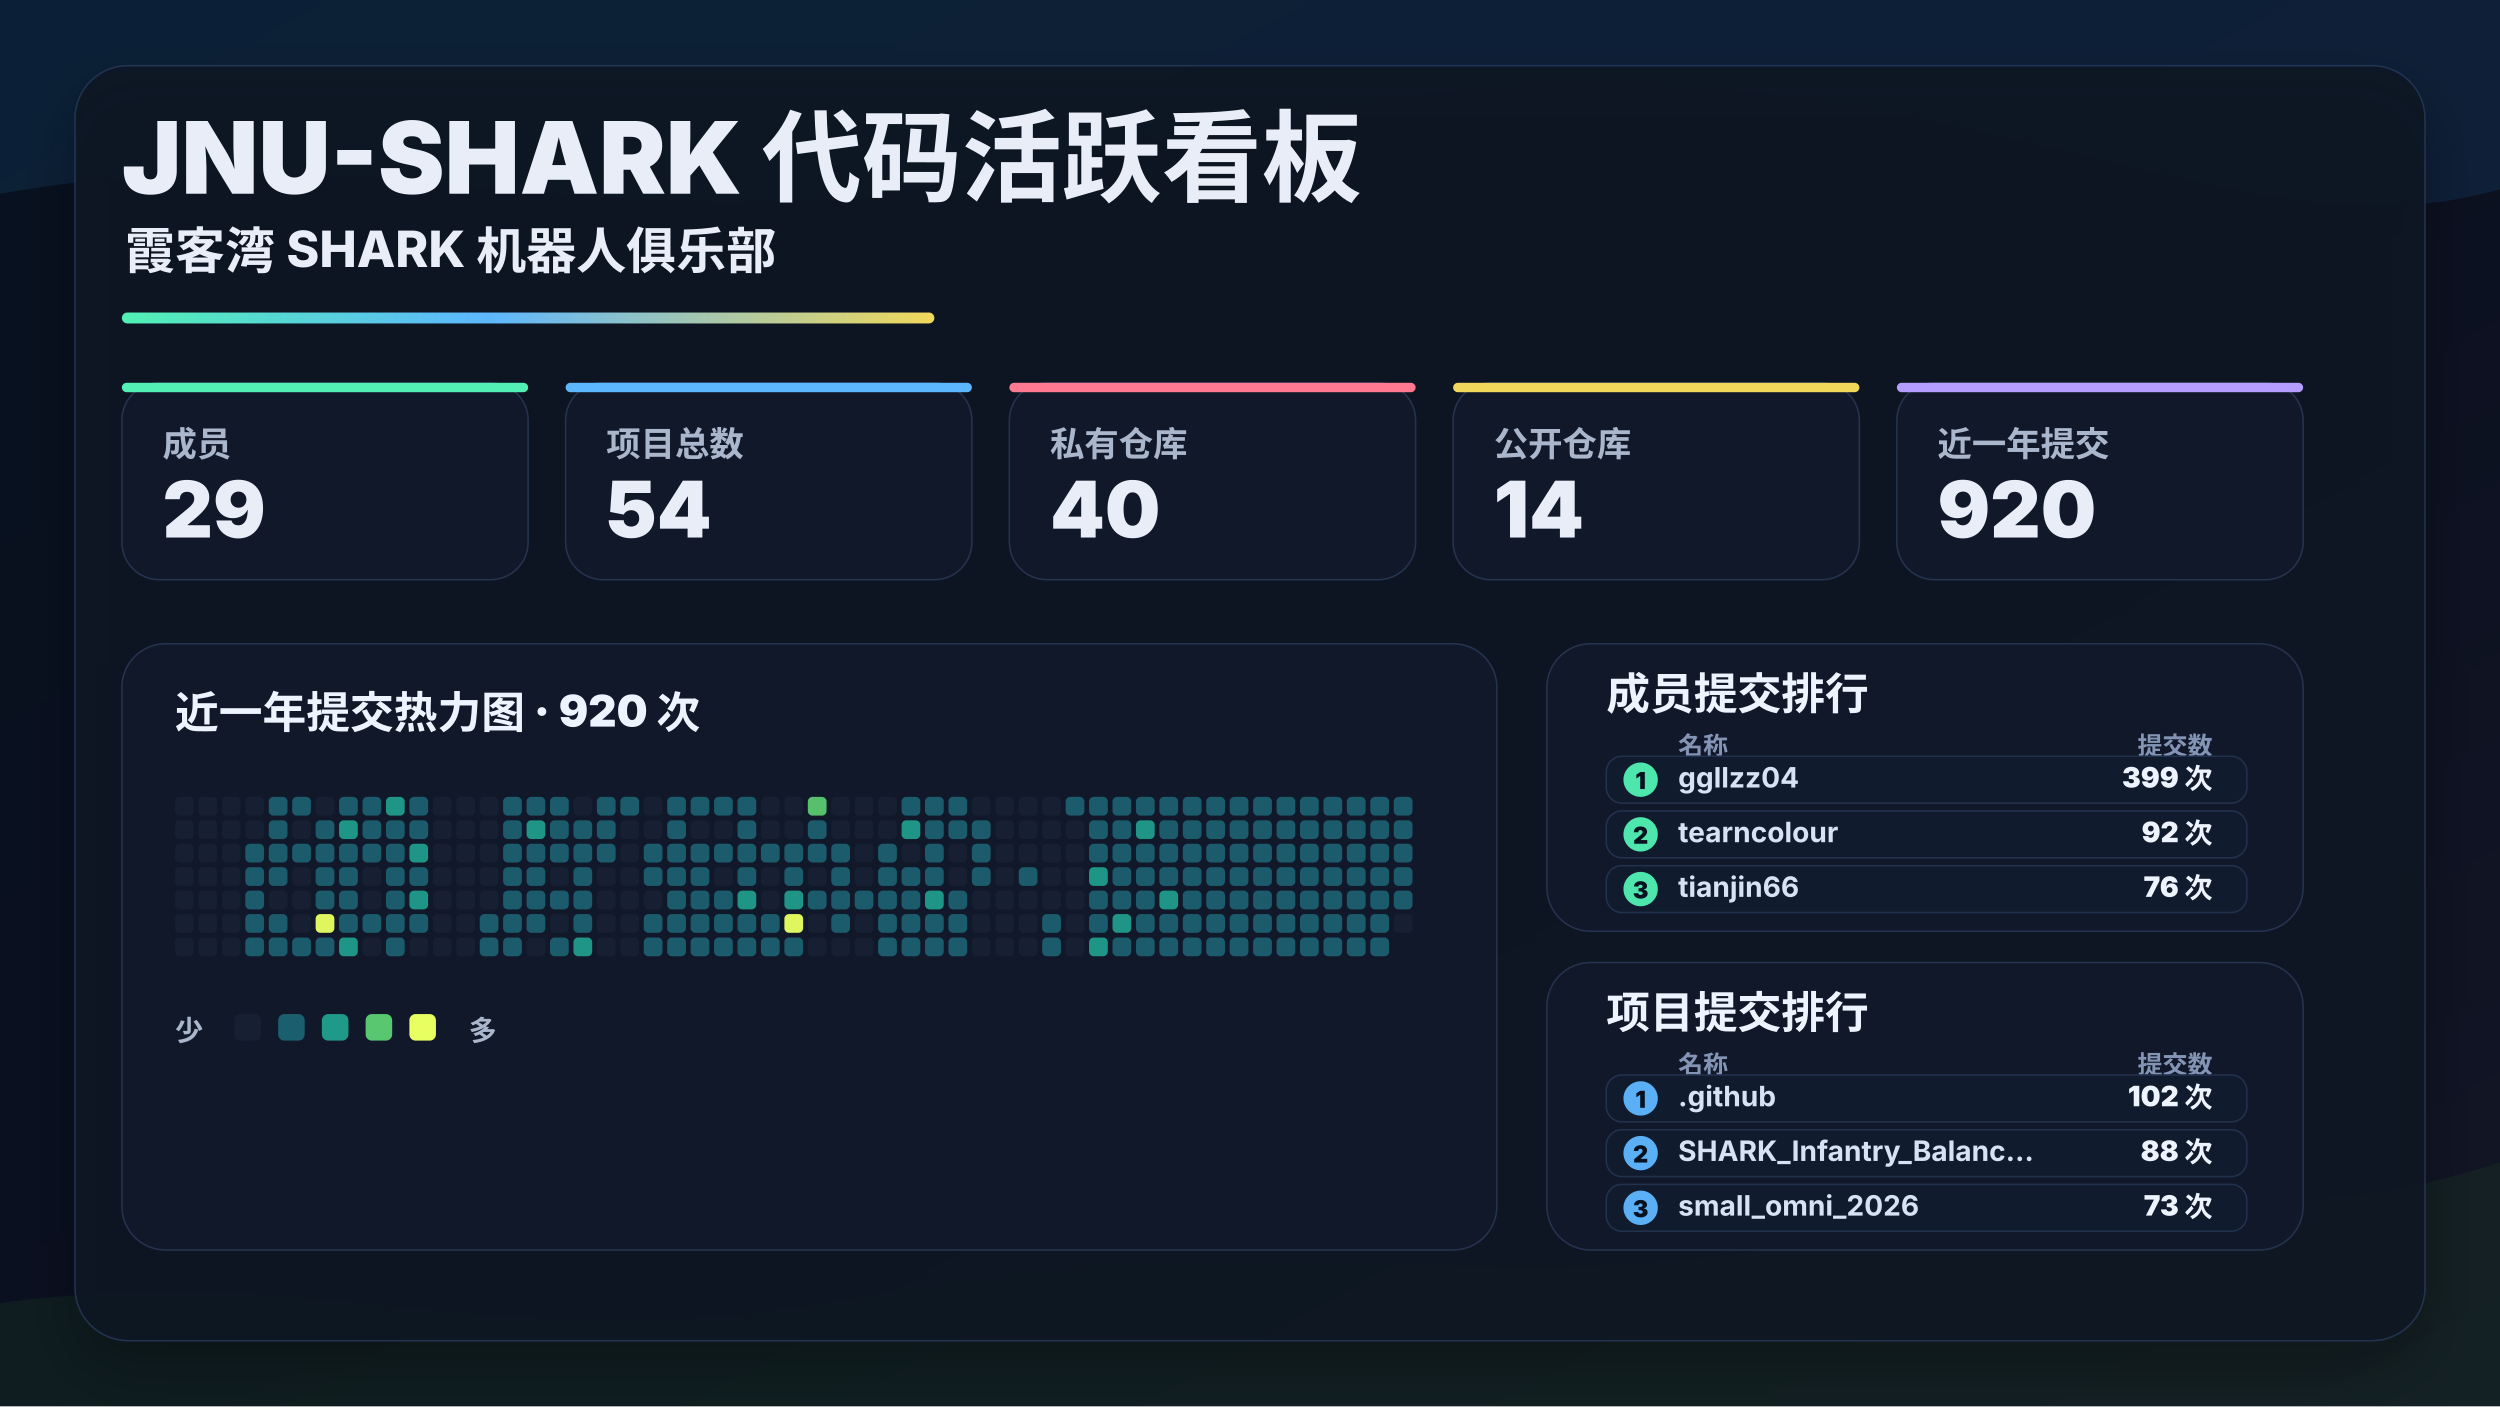
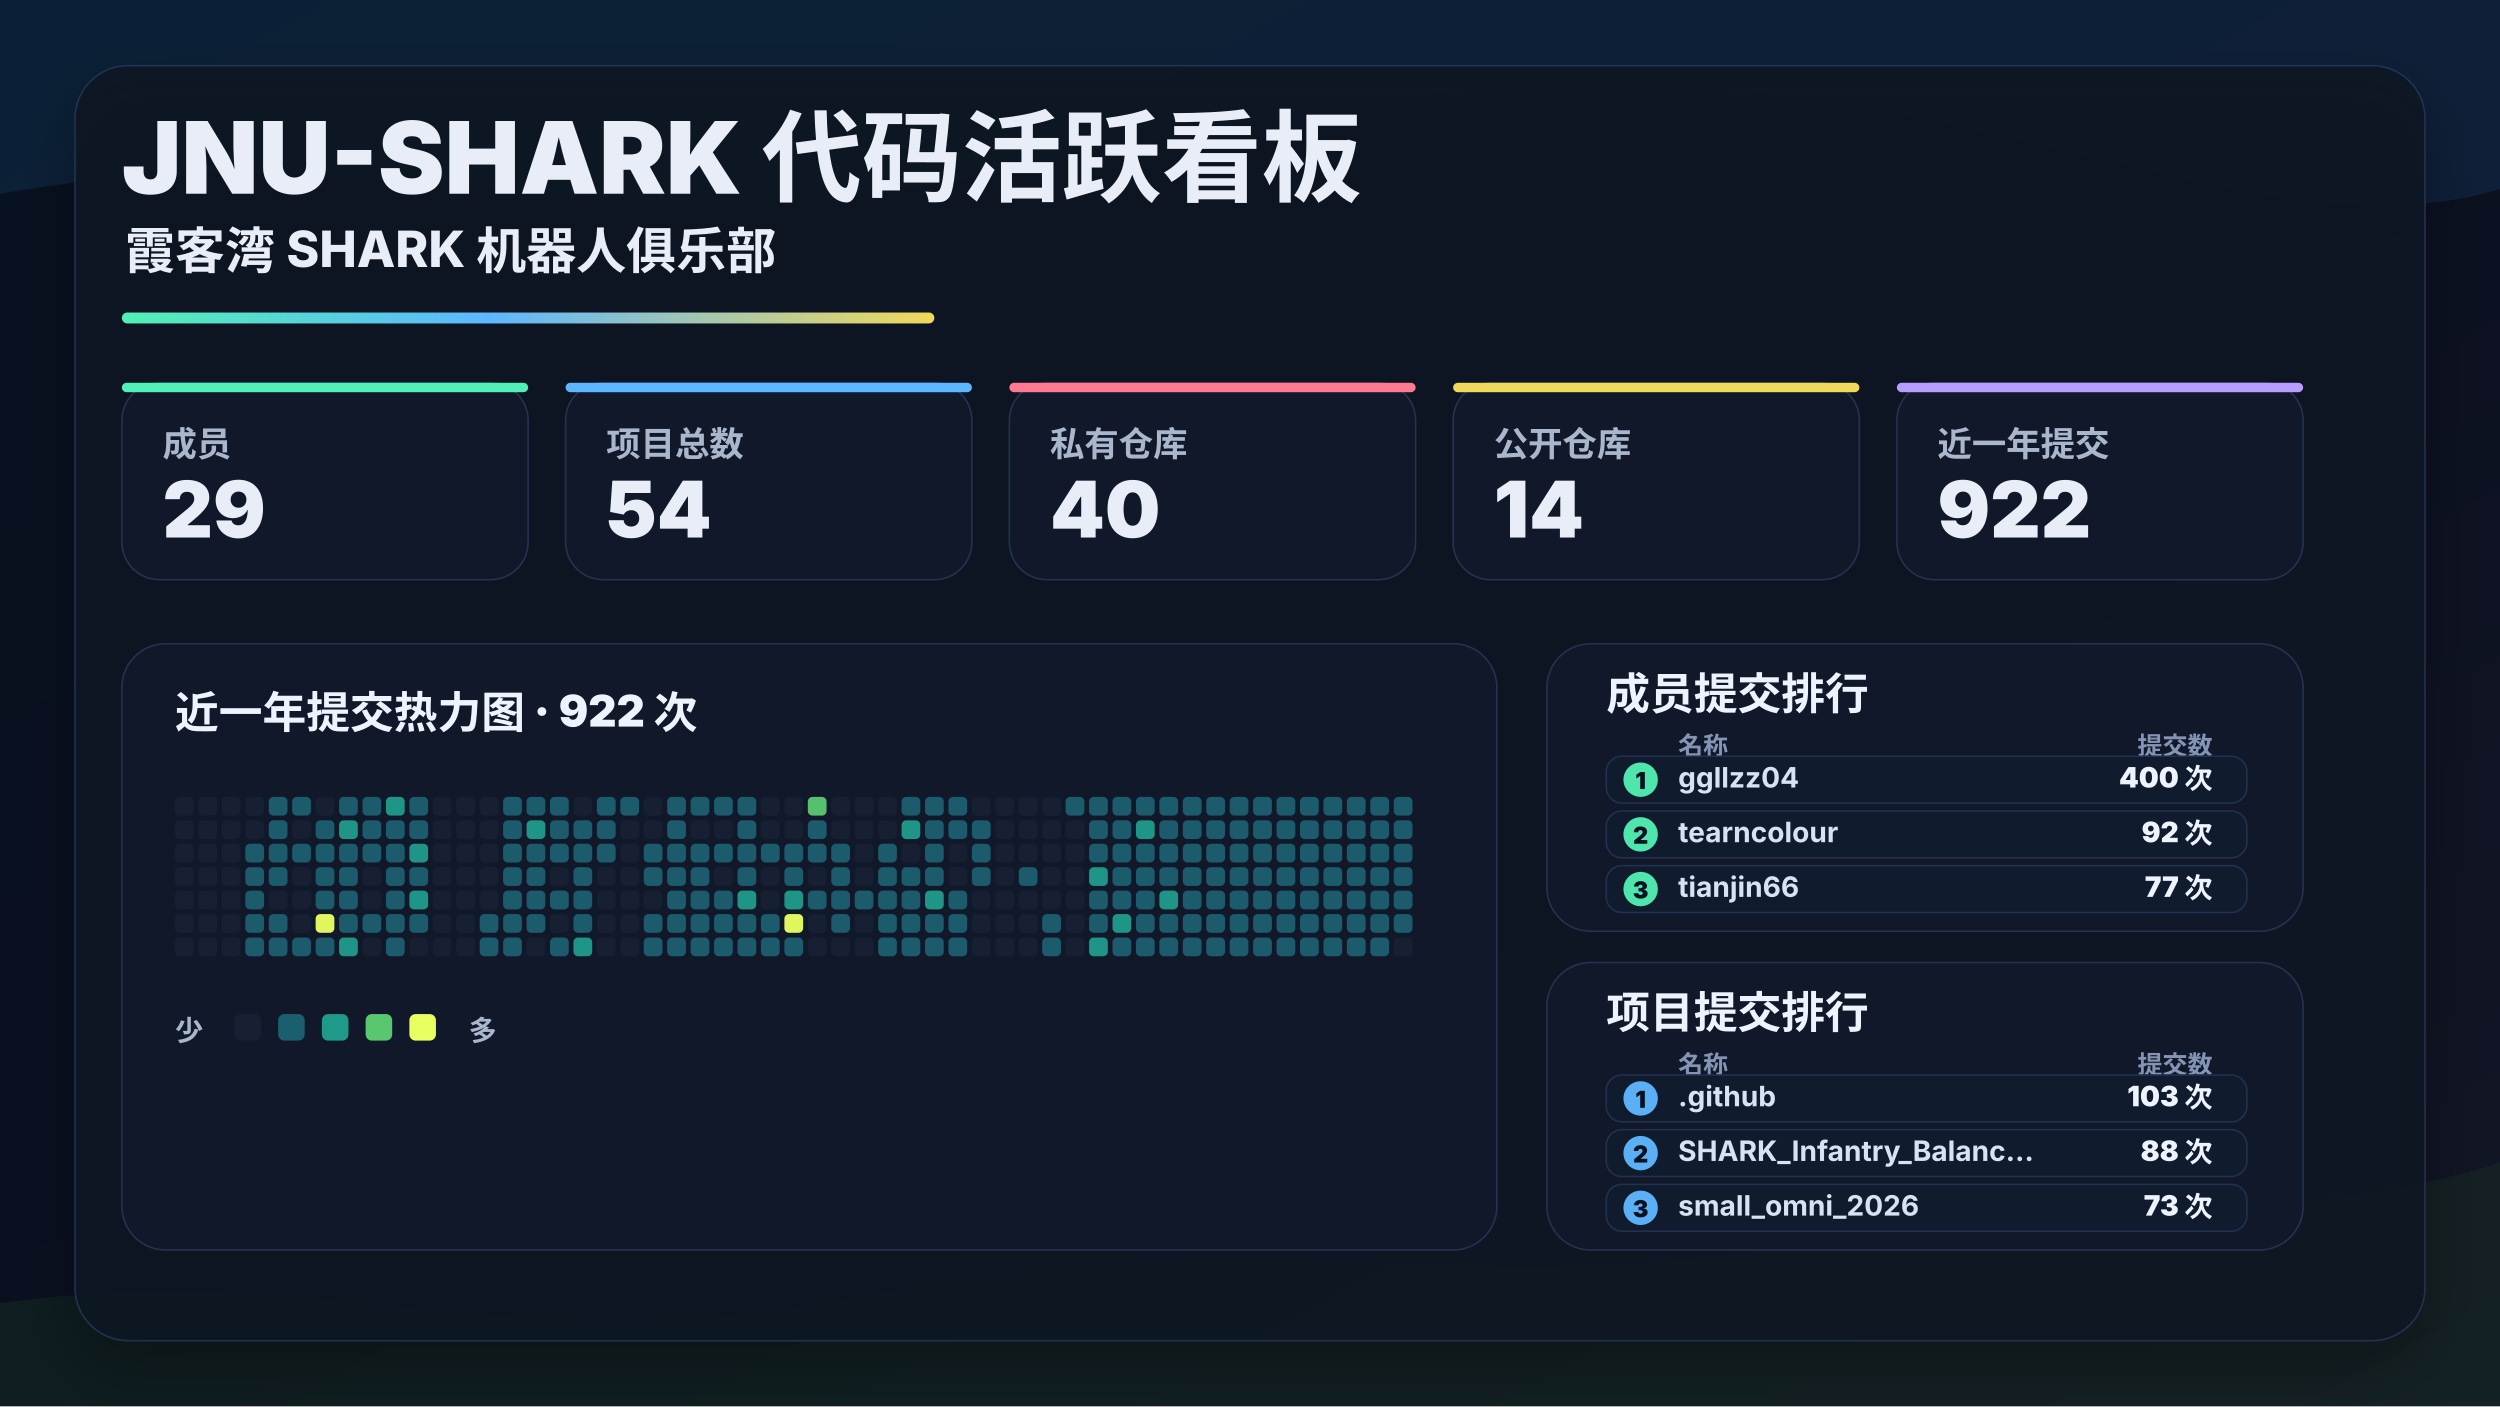
<svg xmlns="http://www.w3.org/2000/svg" width="1600" height="900" viewBox="0 0 1600 900" role="img" aria-labelledby="title desc">
  <defs>
    <linearGradient id="bg" x1="0" y1="0" x2="1" y2="1">
      <stop offset="0" stop-color="#07111f" />
      <stop offset="0.52" stop-color="#0b1020" />
      <stop offset="1" stop-color="#131625" />
    </linearGradient>
    <linearGradient id="hero" x1="0" y1="0" x2="1" y2="0">
      <stop offset="0" stop-color="#52f0b4" />
      <stop offset="0.45" stop-color="#5db7ff" />
      <stop offset="1" stop-color="#f0d85a" />
    </linearGradient>
    <filter id="softShadow" x="-10%" y="-10%" width="120%" height="120%">
      <feDropShadow dx="0" dy="18" stdDeviation="18" flood-color="#000000" flood-opacity="0.32" />
    </filter>
  </defs>
  <style>
    text { font-family: Inter, ui-sans-serif, system-ui, -apple-system, BlinkMacSystemFont, "Segoe UI", "PingFang SC", "Microsoft YaHei", sans-serif; fill: #e8edf7; }
    .title { font-size: 64px; font-weight: 900; letter-spacing: 0; }
    .subtitle { font-size: 32px; font-weight: 780; fill: #e8edf7; }
    .label { font-size: 22px; fill: #aab6cc; font-weight: 760; }
    .stat { font-size: 50px; font-weight: 900; }
    .section-title { font-size: 28px; font-weight: 860; fill: #eef4ff; }
    .table-head { font-size: 16px; fill: #8494b4; font-weight: 720; }
    .row-name { font-size: 18px; fill: #d7e2f4; font-weight: 720; }
    .row-value { font-size: 18px; fill: #eef4ff; font-weight: 860; }
    .rank { font-size: 15px; fill: #07111f; font-weight: 900; }
    .tiny { font-size: 18px; fill: #aab6cc; font-weight: 620; }
  </style>
  <rect width="1600" height="900" fill="url(#bg)" />
  <path d="M0 124 C250 80 385 160 620 114 C860 67 982 28 1220 74 C1392 108 1495 152 1600 121 L1600 0 L0 0 Z" fill="#12385c" opacity="0.38" />
  <path d="M0 834 C216 805 318 875 553 830 C835 776 935 837 1160 794 C1350 758 1464 789 1600 744 L1600 900 L0 900 Z" fill="#173622" opacity="0.36" />
  <g filter="url(#softShadow)">
    <rect x="48" y="42" width="1504" height="816" rx="34" fill="#0b1324" opacity="0.88" stroke="#263654" />
  </g>
  <text x="78" y="124" class="title">JNU-SHARK 代码活跃看板</text>
  <text x="80" y="172" class="subtitle">霞客湾 SHARK 机器人俱乐部</text>
  <rect x="78" y="200" width="520" height="7" rx="3.5" fill="url(#hero)" />
  <g>
    <rect x="78" y="245" width="260" height="126" rx="24" fill="#10182a" stroke="#25334f" />
    <rect x="78" y="245" width="260" height="6" rx="3" fill="#52f0b4" />
    <text x="104" y="292" class="label">成员</text>
    <text x="104" y="344" class="stat">29</text>
  </g>
  <g>
    <rect x="362" y="245" width="260" height="126" rx="24" fill="#10182a" stroke="#25334f" />
    <rect x="362" y="245" width="260" height="6" rx="3" fill="#5db7ff" />
    <text x="388" y="292" class="label">项目总数</text>
    <text x="388" y="344" class="stat">54</text>
  </g>
  <g>
    <rect x="646" y="245" width="260" height="126" rx="24" fill="#10182a" stroke="#25334f" />
    <rect x="646" y="245" width="260" height="6" rx="3" fill="#ff7a90" />
    <text x="672" y="292" class="label">私有仓库</text>
    <text x="672" y="344" class="stat">40</text>
  </g>
  <g>
    <rect x="930" y="245" width="260" height="126" rx="24" fill="#10182a" stroke="#25334f" />
    <rect x="930" y="245" width="260" height="6" rx="3" fill="#f0d85a" />
    <text x="956" y="292" class="label">公开仓库</text>
    <text x="956" y="344" class="stat">14</text>
  </g>
  <g>
    <rect x="1214" y="245" width="260" height="126" rx="24" fill="#10182a" stroke="#25334f" />
    <rect x="1214" y="245" width="260" height="6" rx="3" fill="#b59cff" />
    <text x="1240" y="292" class="label">近一年提交</text>
-     <text x="1240" y="344" class="stat">920</text>
+     <text x="1240" y="344" class="stat">922</text>
  </g>
  <rect x="78" y="412" width="880" height="388" rx="28" fill="#10182a" stroke="#25334f" />
-   <text x="112" y="466" class="section-title">近一年提交热力图 · 920 次</text>
+   <text x="112" y="466" class="section-title">近一年提交热力图 · 922 次</text>
  <rect x="112" y="510" width="12" height="12" rx="3" fill="#172033" opacity="0.96" />
  <rect x="112" y="525" width="12" height="12" rx="3" fill="#172033" opacity="0.96" />
  <rect x="112" y="540" width="12" height="12" rx="3" fill="#172033" opacity="0.96" />
  <rect x="112" y="555" width="12" height="12" rx="3" fill="#172033" opacity="0.96" />
  <rect x="112" y="570" width="12" height="12" rx="3" fill="#172033" opacity="0.96" />
  <rect x="112" y="585" width="12" height="12" rx="3" fill="#172033" opacity="0.96" />
  <rect x="112" y="600" width="12" height="12" rx="3" fill="#172033" opacity="0.96" />
  <rect x="127" y="510" width="12" height="12" rx="3" fill="#172033" opacity="0.96" />
  <rect x="127" y="525" width="12" height="12" rx="3" fill="#172033" opacity="0.96" />
  <rect x="127" y="540" width="12" height="12" rx="3" fill="#172033" opacity="0.96" />
  <rect x="127" y="555" width="12" height="12" rx="3" fill="#172033" opacity="0.96" />
  <rect x="127" y="570" width="12" height="12" rx="3" fill="#172033" opacity="0.96" />
  <rect x="127" y="585" width="12" height="12" rx="3" fill="#172033" opacity="0.96" />
  <rect x="127" y="600" width="12" height="12" rx="3" fill="#172033" opacity="0.96" />
  <rect x="142" y="510" width="12" height="12" rx="3" fill="#172033" opacity="0.96" />
  <rect x="142" y="525" width="12" height="12" rx="3" fill="#172033" opacity="0.96" />
  <rect x="142" y="540" width="12" height="12" rx="3" fill="#172033" opacity="0.96" />
  <rect x="142" y="555" width="12" height="12" rx="3" fill="#172033" opacity="0.96" />
  <rect x="142" y="570" width="12" height="12" rx="3" fill="#172033" opacity="0.96" />
  <rect x="142" y="585" width="12" height="12" rx="3" fill="#172033" opacity="0.96" />
  <rect x="142" y="600" width="12" height="12" rx="3" fill="#172033" opacity="0.96" />
  <rect x="157" y="510" width="12" height="12" rx="3" fill="#172033" opacity="0.96" />
  <rect x="157" y="525" width="12" height="12" rx="3" fill="#172033" opacity="0.96" />
  <rect x="157" y="540" width="12" height="12" rx="3" fill="#1b5e6d" opacity="0.96" />
  <rect x="157" y="555" width="12" height="12" rx="3" fill="#1b5e6d" opacity="0.96" />
  <rect x="157" y="570" width="12" height="12" rx="3" fill="#1b5e6d" opacity="0.96" />
  <rect x="157" y="585" width="12" height="12" rx="3" fill="#1b5e6d" opacity="0.96" />
  <rect x="157" y="600" width="12" height="12" rx="3" fill="#1b5e6d" opacity="0.96" />
  <rect x="172" y="510" width="12" height="12" rx="3" fill="#1b5e6d" opacity="0.96" />
  <rect x="172" y="525" width="12" height="12" rx="3" fill="#1b5e6d" opacity="0.96" />
  <rect x="172" y="540" width="12" height="12" rx="3" fill="#1b5e6d" opacity="0.96" />
  <rect x="172" y="555" width="12" height="12" rx="3" fill="#1b5e6d" opacity="0.96" />
  <rect x="172" y="570" width="12" height="12" rx="3" fill="#172033" opacity="0.96" />
  <rect x="172" y="585" width="12" height="12" rx="3" fill="#1b5e6d" opacity="0.96" />
  <rect x="172" y="600" width="12" height="12" rx="3" fill="#1b5e6d" opacity="0.96" />
  <rect x="187" y="510" width="12" height="12" rx="3" fill="#1b5e6d" opacity="0.96" />
  <rect x="187" y="525" width="12" height="12" rx="3" fill="#172033" opacity="0.96" />
  <rect x="187" y="540" width="12" height="12" rx="3" fill="#1b5e6d" opacity="0.96" />
  <rect x="187" y="555" width="12" height="12" rx="3" fill="#172033" opacity="0.96" />
  <rect x="187" y="570" width="12" height="12" rx="3" fill="#172033" opacity="0.96" />
  <rect x="187" y="585" width="12" height="12" rx="3" fill="#172033" opacity="0.96" />
  <rect x="187" y="600" width="12" height="12" rx="3" fill="#1b5e6d" opacity="0.96" />
  <rect x="202" y="510" width="12" height="12" rx="3" fill="#172033" opacity="0.96" />
  <rect x="202" y="525" width="12" height="12" rx="3" fill="#1b5e6d" opacity="0.96" />
  <rect x="202" y="540" width="12" height="12" rx="3" fill="#1b5e6d" opacity="0.96" />
  <rect x="202" y="555" width="12" height="12" rx="3" fill="#1b5e6d" opacity="0.96" />
  <rect x="202" y="570" width="12" height="12" rx="3" fill="#1b5e6d" opacity="0.96" />
  <rect x="202" y="585" width="12" height="12" rx="3" fill="#e7ff61" opacity="0.96" />
  <rect x="202" y="600" width="12" height="12" rx="3" fill="#1b5e6d" opacity="0.96" />
  <rect x="217" y="510" width="12" height="12" rx="3" fill="#1b5e6d" opacity="0.96" />
  <rect x="217" y="525" width="12" height="12" rx="3" fill="#1f9a8a" opacity="0.96" />
  <rect x="217" y="540" width="12" height="12" rx="3" fill="#1b5e6d" opacity="0.96" />
  <rect x="217" y="555" width="12" height="12" rx="3" fill="#1b5e6d" opacity="0.96" />
  <rect x="217" y="570" width="12" height="12" rx="3" fill="#1b5e6d" opacity="0.96" />
  <rect x="217" y="585" width="12" height="12" rx="3" fill="#1b5e6d" opacity="0.96" />
  <rect x="217" y="600" width="12" height="12" rx="3" fill="#1f9a8a" opacity="0.96" />
  <rect x="232" y="510" width="12" height="12" rx="3" fill="#1b5e6d" opacity="0.96" />
  <rect x="232" y="525" width="12" height="12" rx="3" fill="#1b5e6d" opacity="0.96" />
  <rect x="232" y="540" width="12" height="12" rx="3" fill="#1b5e6d" opacity="0.96" />
  <rect x="232" y="555" width="12" height="12" rx="3" fill="#172033" opacity="0.96" />
  <rect x="232" y="570" width="12" height="12" rx="3" fill="#172033" opacity="0.96" />
  <rect x="232" y="585" width="12" height="12" rx="3" fill="#1b5e6d" opacity="0.96" />
  <rect x="232" y="600" width="12" height="12" rx="3" fill="#172033" opacity="0.96" />
  <rect x="247" y="510" width="12" height="12" rx="3" fill="#1f9a8a" opacity="0.96" />
  <rect x="247" y="525" width="12" height="12" rx="3" fill="#1b5e6d" opacity="0.96" />
  <rect x="247" y="540" width="12" height="12" rx="3" fill="#1b5e6d" opacity="0.96" />
  <rect x="247" y="555" width="12" height="12" rx="3" fill="#1b5e6d" opacity="0.96" />
  <rect x="247" y="570" width="12" height="12" rx="3" fill="#1b5e6d" opacity="0.96" />
  <rect x="247" y="585" width="12" height="12" rx="3" fill="#1b5e6d" opacity="0.96" />
  <rect x="247" y="600" width="12" height="12" rx="3" fill="#1b5e6d" opacity="0.96" />
  <rect x="262" y="510" width="12" height="12" rx="3" fill="#1b5e6d" opacity="0.96" />
  <rect x="262" y="525" width="12" height="12" rx="3" fill="#1b5e6d" opacity="0.96" />
  <rect x="262" y="540" width="12" height="12" rx="3" fill="#1f9a8a" opacity="0.96" />
  <rect x="262" y="555" width="12" height="12" rx="3" fill="#1b5e6d" opacity="0.96" />
  <rect x="262" y="570" width="12" height="12" rx="3" fill="#1f9a8a" opacity="0.96" />
  <rect x="262" y="585" width="12" height="12" rx="3" fill="#1b5e6d" opacity="0.96" />
  <rect x="262" y="600" width="12" height="12" rx="3" fill="#172033" opacity="0.96" />
  <rect x="277" y="510" width="12" height="12" rx="3" fill="#172033" opacity="0.96" />
  <rect x="277" y="525" width="12" height="12" rx="3" fill="#172033" opacity="0.96" />
  <rect x="277" y="540" width="12" height="12" rx="3" fill="#172033" opacity="0.96" />
  <rect x="277" y="555" width="12" height="12" rx="3" fill="#172033" opacity="0.96" />
  <rect x="277" y="570" width="12" height="12" rx="3" fill="#172033" opacity="0.96" />
  <rect x="277" y="585" width="12" height="12" rx="3" fill="#172033" opacity="0.96" />
  <rect x="277" y="600" width="12" height="12" rx="3" fill="#172033" opacity="0.96" />
  <rect x="292" y="510" width="12" height="12" rx="3" fill="#172033" opacity="0.96" />
  <rect x="292" y="525" width="12" height="12" rx="3" fill="#172033" opacity="0.96" />
  <rect x="292" y="540" width="12" height="12" rx="3" fill="#172033" opacity="0.96" />
  <rect x="292" y="555" width="12" height="12" rx="3" fill="#172033" opacity="0.96" />
  <rect x="292" y="570" width="12" height="12" rx="3" fill="#172033" opacity="0.96" />
  <rect x="292" y="585" width="12" height="12" rx="3" fill="#172033" opacity="0.96" />
  <rect x="292" y="600" width="12" height="12" rx="3" fill="#172033" opacity="0.96" />
  <rect x="307" y="510" width="12" height="12" rx="3" fill="#172033" opacity="0.96" />
  <rect x="307" y="525" width="12" height="12" rx="3" fill="#172033" opacity="0.96" />
  <rect x="307" y="540" width="12" height="12" rx="3" fill="#172033" opacity="0.96" />
  <rect x="307" y="555" width="12" height="12" rx="3" fill="#172033" opacity="0.96" />
  <rect x="307" y="570" width="12" height="12" rx="3" fill="#172033" opacity="0.96" />
  <rect x="307" y="585" width="12" height="12" rx="3" fill="#1b5e6d" opacity="0.96" />
  <rect x="307" y="600" width="12" height="12" rx="3" fill="#1b5e6d" opacity="0.96" />
  <rect x="322" y="510" width="12" height="12" rx="3" fill="#1b5e6d" opacity="0.96" />
  <rect x="322" y="525" width="12" height="12" rx="3" fill="#1b5e6d" opacity="0.96" />
  <rect x="322" y="540" width="12" height="12" rx="3" fill="#1b5e6d" opacity="0.96" />
  <rect x="322" y="555" width="12" height="12" rx="3" fill="#1b5e6d" opacity="0.96" />
  <rect x="322" y="570" width="12" height="12" rx="3" fill="#1b5e6d" opacity="0.96" />
  <rect x="322" y="585" width="12" height="12" rx="3" fill="#1b5e6d" opacity="0.96" />
  <rect x="322" y="600" width="12" height="12" rx="3" fill="#1b5e6d" opacity="0.96" />
  <rect x="337" y="510" width="12" height="12" rx="3" fill="#1b5e6d" opacity="0.96" />
  <rect x="337" y="525" width="12" height="12" rx="3" fill="#1f9a8a" opacity="0.96" />
  <rect x="337" y="540" width="12" height="12" rx="3" fill="#1b5e6d" opacity="0.96" />
  <rect x="337" y="555" width="12" height="12" rx="3" fill="#1b5e6d" opacity="0.96" />
  <rect x="337" y="570" width="12" height="12" rx="3" fill="#1b5e6d" opacity="0.96" />
  <rect x="337" y="585" width="12" height="12" rx="3" fill="#1b5e6d" opacity="0.96" />
  <rect x="337" y="600" width="12" height="12" rx="3" fill="#172033" opacity="0.96" />
  <rect x="352" y="510" width="12" height="12" rx="3" fill="#1b5e6d" opacity="0.96" />
  <rect x="352" y="525" width="12" height="12" rx="3" fill="#1b5e6d" opacity="0.96" />
  <rect x="352" y="540" width="12" height="12" rx="3" fill="#1b5e6d" opacity="0.96" />
  <rect x="352" y="555" width="12" height="12" rx="3" fill="#172033" opacity="0.96" />
  <rect x="352" y="570" width="12" height="12" rx="3" fill="#1b5e6d" opacity="0.96" />
  <rect x="352" y="585" width="12" height="12" rx="3" fill="#172033" opacity="0.96" />
  <rect x="352" y="600" width="12" height="12" rx="3" fill="#1b5e6d" opacity="0.96" />
  <rect x="367" y="510" width="12" height="12" rx="3" fill="#172033" opacity="0.96" />
  <rect x="367" y="525" width="12" height="12" rx="3" fill="#1b5e6d" opacity="0.96" />
  <rect x="367" y="540" width="12" height="12" rx="3" fill="#1b5e6d" opacity="0.96" />
  <rect x="367" y="555" width="12" height="12" rx="3" fill="#1b5e6d" opacity="0.96" />
  <rect x="367" y="570" width="12" height="12" rx="3" fill="#1b5e6d" opacity="0.96" />
  <rect x="367" y="585" width="12" height="12" rx="3" fill="#1b5e6d" opacity="0.96" />
  <rect x="367" y="600" width="12" height="12" rx="3" fill="#1f9a8a" opacity="0.96" />
  <rect x="382" y="510" width="12" height="12" rx="3" fill="#1b5e6d" opacity="0.96" />
  <rect x="382" y="525" width="12" height="12" rx="3" fill="#1b5e6d" opacity="0.96" />
  <rect x="382" y="540" width="12" height="12" rx="3" fill="#1b5e6d" opacity="0.96" />
  <rect x="382" y="555" width="12" height="12" rx="3" fill="#172033" opacity="0.96" />
  <rect x="382" y="570" width="12" height="12" rx="3" fill="#172033" opacity="0.96" />
  <rect x="382" y="585" width="12" height="12" rx="3" fill="#172033" opacity="0.96" />
  <rect x="382" y="600" width="12" height="12" rx="3" fill="#172033" opacity="0.96" />
  <rect x="397" y="510" width="12" height="12" rx="3" fill="#1b5e6d" opacity="0.96" />
  <rect x="397" y="525" width="12" height="12" rx="3" fill="#172033" opacity="0.96" />
  <rect x="397" y="540" width="12" height="12" rx="3" fill="#172033" opacity="0.96" />
  <rect x="397" y="555" width="12" height="12" rx="3" fill="#172033" opacity="0.96" />
  <rect x="397" y="570" width="12" height="12" rx="3" fill="#172033" opacity="0.96" />
  <rect x="397" y="585" width="12" height="12" rx="3" fill="#172033" opacity="0.96" />
  <rect x="397" y="600" width="12" height="12" rx="3" fill="#172033" opacity="0.96" />
  <rect x="412" y="510" width="12" height="12" rx="3" fill="#172033" opacity="0.96" />
  <rect x="412" y="525" width="12" height="12" rx="3" fill="#172033" opacity="0.96" />
  <rect x="412" y="540" width="12" height="12" rx="3" fill="#1b5e6d" opacity="0.96" />
  <rect x="412" y="555" width="12" height="12" rx="3" fill="#1b5e6d" opacity="0.96" />
  <rect x="412" y="570" width="12" height="12" rx="3" fill="#172033" opacity="0.96" />
  <rect x="412" y="585" width="12" height="12" rx="3" fill="#1b5e6d" opacity="0.96" />
  <rect x="412" y="600" width="12" height="12" rx="3" fill="#1b5e6d" opacity="0.96" />
  <rect x="427" y="510" width="12" height="12" rx="3" fill="#1b5e6d" opacity="0.96" />
  <rect x="427" y="525" width="12" height="12" rx="3" fill="#1b5e6d" opacity="0.96" />
  <rect x="427" y="540" width="12" height="12" rx="3" fill="#1b5e6d" opacity="0.96" />
  <rect x="427" y="555" width="12" height="12" rx="3" fill="#1b5e6d" opacity="0.96" />
  <rect x="427" y="570" width="12" height="12" rx="3" fill="#1b5e6d" opacity="0.96" />
  <rect x="427" y="585" width="12" height="12" rx="3" fill="#1b5e6d" opacity="0.96" />
  <rect x="427" y="600" width="12" height="12" rx="3" fill="#1b5e6d" opacity="0.96" />
  <rect x="442" y="510" width="12" height="12" rx="3" fill="#1b5e6d" opacity="0.96" />
  <rect x="442" y="525" width="12" height="12" rx="3" fill="#172033" opacity="0.96" />
  <rect x="442" y="540" width="12" height="12" rx="3" fill="#1b5e6d" opacity="0.96" />
  <rect x="442" y="555" width="12" height="12" rx="3" fill="#1b5e6d" opacity="0.96" />
  <rect x="442" y="570" width="12" height="12" rx="3" fill="#1b5e6d" opacity="0.96" />
  <rect x="442" y="585" width="12" height="12" rx="3" fill="#1b5e6d" opacity="0.96" />
  <rect x="442" y="600" width="12" height="12" rx="3" fill="#1b5e6d" opacity="0.96" />
  <rect x="457" y="510" width="12" height="12" rx="3" fill="#1b5e6d" opacity="0.96" />
  <rect x="457" y="525" width="12" height="12" rx="3" fill="#172033" opacity="0.96" />
  <rect x="457" y="540" width="12" height="12" rx="3" fill="#1b5e6d" opacity="0.96" />
  <rect x="457" y="555" width="12" height="12" rx="3" fill="#172033" opacity="0.96" />
  <rect x="457" y="570" width="12" height="12" rx="3" fill="#1b5e6d" opacity="0.96" />
  <rect x="457" y="585" width="12" height="12" rx="3" fill="#1b5e6d" opacity="0.96" />
  <rect x="457" y="600" width="12" height="12" rx="3" fill="#1b5e6d" opacity="0.96" />
  <rect x="472" y="510" width="12" height="12" rx="3" fill="#1b5e6d" opacity="0.96" />
  <rect x="472" y="525" width="12" height="12" rx="3" fill="#1b5e6d" opacity="0.96" />
  <rect x="472" y="540" width="12" height="12" rx="3" fill="#1b5e6d" opacity="0.96" />
  <rect x="472" y="555" width="12" height="12" rx="3" fill="#1b5e6d" opacity="0.96" />
  <rect x="472" y="570" width="12" height="12" rx="3" fill="#1f9a8a" opacity="0.96" />
  <rect x="472" y="585" width="12" height="12" rx="3" fill="#1b5e6d" opacity="0.96" />
  <rect x="472" y="600" width="12" height="12" rx="3" fill="#1b5e6d" opacity="0.96" />
  <rect x="487" y="510" width="12" height="12" rx="3" fill="#172033" opacity="0.96" />
  <rect x="487" y="525" width="12" height="12" rx="3" fill="#172033" opacity="0.96" />
  <rect x="487" y="540" width="12" height="12" rx="3" fill="#1b5e6d" opacity="0.96" />
  <rect x="487" y="555" width="12" height="12" rx="3" fill="#172033" opacity="0.96" />
  <rect x="487" y="570" width="12" height="12" rx="3" fill="#172033" opacity="0.96" />
  <rect x="487" y="585" width="12" height="12" rx="3" fill="#1b5e6d" opacity="0.96" />
  <rect x="487" y="600" width="12" height="12" rx="3" fill="#1b5e6d" opacity="0.96" />
  <rect x="502" y="510" width="12" height="12" rx="3" fill="#172033" opacity="0.96" />
  <rect x="502" y="525" width="12" height="12" rx="3" fill="#172033" opacity="0.96" />
  <rect x="502" y="540" width="12" height="12" rx="3" fill="#1b5e6d" opacity="0.96" />
  <rect x="502" y="555" width="12" height="12" rx="3" fill="#1b5e6d" opacity="0.96" />
  <rect x="502" y="570" width="12" height="12" rx="3" fill="#1f9a8a" opacity="0.96" />
  <rect x="502" y="585" width="12" height="12" rx="3" fill="#e7ff61" opacity="0.96" />
  <rect x="502" y="600" width="12" height="12" rx="3" fill="#1b5e6d" opacity="0.96" />
  <rect x="517" y="510" width="12" height="12" rx="3" fill="#58c76f" opacity="0.96" />
  <rect x="517" y="525" width="12" height="12" rx="3" fill="#1b5e6d" opacity="0.96" />
  <rect x="517" y="540" width="12" height="12" rx="3" fill="#1b5e6d" opacity="0.96" />
  <rect x="517" y="555" width="12" height="12" rx="3" fill="#172033" opacity="0.96" />
  <rect x="517" y="570" width="12" height="12" rx="3" fill="#1b5e6d" opacity="0.96" />
  <rect x="517" y="585" width="12" height="12" rx="3" fill="#172033" opacity="0.96" />
  <rect x="517" y="600" width="12" height="12" rx="3" fill="#172033" opacity="0.96" />
  <rect x="532" y="510" width="12" height="12" rx="3" fill="#172033" opacity="0.96" />
  <rect x="532" y="525" width="12" height="12" rx="3" fill="#172033" opacity="0.96" />
  <rect x="532" y="540" width="12" height="12" rx="3" fill="#1b5e6d" opacity="0.96" />
  <rect x="532" y="555" width="12" height="12" rx="3" fill="#1b5e6d" opacity="0.96" />
  <rect x="532" y="570" width="12" height="12" rx="3" fill="#1b5e6d" opacity="0.96" />
  <rect x="532" y="585" width="12" height="12" rx="3" fill="#1b5e6d" opacity="0.96" />
  <rect x="532" y="600" width="12" height="12" rx="3" fill="#172033" opacity="0.96" />
  <rect x="547" y="510" width="12" height="12" rx="3" fill="#172033" opacity="0.96" />
  <rect x="547" y="525" width="12" height="12" rx="3" fill="#172033" opacity="0.96" />
  <rect x="547" y="540" width="12" height="12" rx="3" fill="#172033" opacity="0.96" />
  <rect x="547" y="555" width="12" height="12" rx="3" fill="#172033" opacity="0.96" />
  <rect x="547" y="570" width="12" height="12" rx="3" fill="#1b5e6d" opacity="0.96" />
  <rect x="547" y="585" width="12" height="12" rx="3" fill="#172033" opacity="0.96" />
  <rect x="547" y="600" width="12" height="12" rx="3" fill="#172033" opacity="0.96" />
  <rect x="562" y="510" width="12" height="12" rx="3" fill="#172033" opacity="0.96" />
  <rect x="562" y="525" width="12" height="12" rx="3" fill="#172033" opacity="0.96" />
  <rect x="562" y="540" width="12" height="12" rx="3" fill="#1b5e6d" opacity="0.96" />
  <rect x="562" y="555" width="12" height="12" rx="3" fill="#1b5e6d" opacity="0.96" />
  <rect x="562" y="570" width="12" height="12" rx="3" fill="#1b5e6d" opacity="0.96" />
  <rect x="562" y="585" width="12" height="12" rx="3" fill="#1b5e6d" opacity="0.96" />
  <rect x="562" y="600" width="12" height="12" rx="3" fill="#1b5e6d" opacity="0.96" />
  <rect x="577" y="510" width="12" height="12" rx="3" fill="#1b5e6d" opacity="0.96" />
  <rect x="577" y="525" width="12" height="12" rx="3" fill="#1f9a8a" opacity="0.96" />
  <rect x="577" y="540" width="12" height="12" rx="3" fill="#172033" opacity="0.96" />
  <rect x="577" y="555" width="12" height="12" rx="3" fill="#1b5e6d" opacity="0.96" />
  <rect x="577" y="570" width="12" height="12" rx="3" fill="#1b5e6d" opacity="0.96" />
  <rect x="577" y="585" width="12" height="12" rx="3" fill="#1b5e6d" opacity="0.96" />
  <rect x="577" y="600" width="12" height="12" rx="3" fill="#1b5e6d" opacity="0.96" />
  <rect x="592" y="510" width="12" height="12" rx="3" fill="#1b5e6d" opacity="0.96" />
  <rect x="592" y="525" width="12" height="12" rx="3" fill="#1b5e6d" opacity="0.96" />
  <rect x="592" y="540" width="12" height="12" rx="3" fill="#1b5e6d" opacity="0.96" />
  <rect x="592" y="555" width="12" height="12" rx="3" fill="#1b5e6d" opacity="0.96" />
  <rect x="592" y="570" width="12" height="12" rx="3" fill="#1f9a8a" opacity="0.96" />
  <rect x="592" y="585" width="12" height="12" rx="3" fill="#1b5e6d" opacity="0.96" />
  <rect x="592" y="600" width="12" height="12" rx="3" fill="#1b5e6d" opacity="0.96" />
  <rect x="607" y="510" width="12" height="12" rx="3" fill="#1b5e6d" opacity="0.96" />
  <rect x="607" y="525" width="12" height="12" rx="3" fill="#1b5e6d" opacity="0.96" />
  <rect x="607" y="540" width="12" height="12" rx="3" fill="#172033" opacity="0.96" />
  <rect x="607" y="555" width="12" height="12" rx="3" fill="#172033" opacity="0.96" />
  <rect x="607" y="570" width="12" height="12" rx="3" fill="#1b5e6d" opacity="0.96" />
  <rect x="607" y="585" width="12" height="12" rx="3" fill="#1b5e6d" opacity="0.96" />
  <rect x="607" y="600" width="12" height="12" rx="3" fill="#1b5e6d" opacity="0.96" />
  <rect x="622" y="510" width="12" height="12" rx="3" fill="#172033" opacity="0.96" />
  <rect x="622" y="525" width="12" height="12" rx="3" fill="#1b5e6d" opacity="0.96" />
  <rect x="622" y="540" width="12" height="12" rx="3" fill="#1b5e6d" opacity="0.96" />
  <rect x="622" y="555" width="12" height="12" rx="3" fill="#1b5e6d" opacity="0.96" />
  <rect x="622" y="570" width="12" height="12" rx="3" fill="#172033" opacity="0.96" />
  <rect x="622" y="585" width="12" height="12" rx="3" fill="#172033" opacity="0.96" />
  <rect x="622" y="600" width="12" height="12" rx="3" fill="#172033" opacity="0.96" />
  <rect x="637" y="510" width="12" height="12" rx="3" fill="#172033" opacity="0.96" />
  <rect x="637" y="525" width="12" height="12" rx="3" fill="#172033" opacity="0.96" />
  <rect x="637" y="540" width="12" height="12" rx="3" fill="#172033" opacity="0.96" />
  <rect x="637" y="555" width="12" height="12" rx="3" fill="#172033" opacity="0.96" />
  <rect x="637" y="570" width="12" height="12" rx="3" fill="#172033" opacity="0.96" />
  <rect x="637" y="585" width="12" height="12" rx="3" fill="#172033" opacity="0.96" />
  <rect x="637" y="600" width="12" height="12" rx="3" fill="#172033" opacity="0.96" />
  <rect x="652" y="510" width="12" height="12" rx="3" fill="#172033" opacity="0.96" />
  <rect x="652" y="525" width="12" height="12" rx="3" fill="#172033" opacity="0.96" />
  <rect x="652" y="540" width="12" height="12" rx="3" fill="#172033" opacity="0.96" />
  <rect x="652" y="555" width="12" height="12" rx="3" fill="#1b5e6d" opacity="0.96" />
  <rect x="652" y="570" width="12" height="12" rx="3" fill="#172033" opacity="0.96" />
  <rect x="652" y="585" width="12" height="12" rx="3" fill="#172033" opacity="0.96" />
  <rect x="652" y="600" width="12" height="12" rx="3" fill="#172033" opacity="0.96" />
  <rect x="667" y="510" width="12" height="12" rx="3" fill="#172033" opacity="0.96" />
  <rect x="667" y="525" width="12" height="12" rx="3" fill="#172033" opacity="0.96" />
  <rect x="667" y="540" width="12" height="12" rx="3" fill="#172033" opacity="0.96" />
  <rect x="667" y="555" width="12" height="12" rx="3" fill="#172033" opacity="0.96" />
  <rect x="667" y="570" width="12" height="12" rx="3" fill="#172033" opacity="0.96" />
  <rect x="667" y="585" width="12" height="12" rx="3" fill="#1b5e6d" opacity="0.96" />
  <rect x="667" y="600" width="12" height="12" rx="3" fill="#1b5e6d" opacity="0.96" />
  <rect x="682" y="510" width="12" height="12" rx="3" fill="#1b5e6d" opacity="0.96" />
  <rect x="682" y="525" width="12" height="12" rx="3" fill="#172033" opacity="0.96" />
  <rect x="682" y="540" width="12" height="12" rx="3" fill="#172033" opacity="0.96" />
  <rect x="682" y="555" width="12" height="12" rx="3" fill="#172033" opacity="0.96" />
  <rect x="682" y="570" width="12" height="12" rx="3" fill="#172033" opacity="0.96" />
  <rect x="682" y="585" width="12" height="12" rx="3" fill="#172033" opacity="0.96" />
  <rect x="682" y="600" width="12" height="12" rx="3" fill="#172033" opacity="0.96" />
  <rect x="697" y="510" width="12" height="12" rx="3" fill="#1b5e6d" opacity="0.96" />
  <rect x="697" y="525" width="12" height="12" rx="3" fill="#1b5e6d" opacity="0.96" />
  <rect x="697" y="540" width="12" height="12" rx="3" fill="#1b5e6d" opacity="0.96" />
  <rect x="697" y="555" width="12" height="12" rx="3" fill="#1f9a8a" opacity="0.96" />
  <rect x="697" y="570" width="12" height="12" rx="3" fill="#1b5e6d" opacity="0.96" />
  <rect x="697" y="585" width="12" height="12" rx="3" fill="#1b5e6d" opacity="0.96" />
  <rect x="697" y="600" width="12" height="12" rx="3" fill="#1f9a8a" opacity="0.96" />
  <rect x="712" y="510" width="12" height="12" rx="3" fill="#1b5e6d" opacity="0.96" />
  <rect x="712" y="525" width="12" height="12" rx="3" fill="#1b5e6d" opacity="0.96" />
  <rect x="712" y="540" width="12" height="12" rx="3" fill="#1b5e6d" opacity="0.96" />
  <rect x="712" y="555" width="12" height="12" rx="3" fill="#1b5e6d" opacity="0.96" />
  <rect x="712" y="570" width="12" height="12" rx="3" fill="#1b5e6d" opacity="0.96" />
  <rect x="712" y="585" width="12" height="12" rx="3" fill="#1f9a8a" opacity="0.96" />
  <rect x="712" y="600" width="12" height="12" rx="3" fill="#1b5e6d" opacity="0.96" />
  <rect x="727" y="510" width="12" height="12" rx="3" fill="#1b5e6d" opacity="0.96" />
  <rect x="727" y="525" width="12" height="12" rx="3" fill="#1f9a8a" opacity="0.96" />
  <rect x="727" y="540" width="12" height="12" rx="3" fill="#1b5e6d" opacity="0.96" />
  <rect x="727" y="555" width="12" height="12" rx="3" fill="#1b5e6d" opacity="0.96" />
  <rect x="727" y="570" width="12" height="12" rx="3" fill="#1b5e6d" opacity="0.96" />
  <rect x="727" y="585" width="12" height="12" rx="3" fill="#1b5e6d" opacity="0.96" />
  <rect x="727" y="600" width="12" height="12" rx="3" fill="#1b5e6d" opacity="0.96" />
  <rect x="742" y="510" width="12" height="12" rx="3" fill="#1b5e6d" opacity="0.96" />
  <rect x="742" y="525" width="12" height="12" rx="3" fill="#1b5e6d" opacity="0.96" />
  <rect x="742" y="540" width="12" height="12" rx="3" fill="#1b5e6d" opacity="0.96" />
  <rect x="742" y="555" width="12" height="12" rx="3" fill="#1b5e6d" opacity="0.96" />
  <rect x="742" y="570" width="12" height="12" rx="3" fill="#1f9a8a" opacity="0.96" />
  <rect x="742" y="585" width="12" height="12" rx="3" fill="#1b5e6d" opacity="0.96" />
  <rect x="742" y="600" width="12" height="12" rx="3" fill="#1b5e6d" opacity="0.96" />
  <rect x="757" y="510" width="12" height="12" rx="3" fill="#1b5e6d" opacity="0.96" />
  <rect x="757" y="525" width="12" height="12" rx="3" fill="#1b5e6d" opacity="0.96" />
  <rect x="757" y="540" width="12" height="12" rx="3" fill="#1b5e6d" opacity="0.96" />
  <rect x="757" y="555" width="12" height="12" rx="3" fill="#1b5e6d" opacity="0.96" />
  <rect x="757" y="570" width="12" height="12" rx="3" fill="#1b5e6d" opacity="0.96" />
  <rect x="757" y="585" width="12" height="12" rx="3" fill="#1b5e6d" opacity="0.96" />
  <rect x="757" y="600" width="12" height="12" rx="3" fill="#1b5e6d" opacity="0.96" />
  <rect x="772" y="510" width="12" height="12" rx="3" fill="#1b5e6d" opacity="0.96" />
  <rect x="772" y="525" width="12" height="12" rx="3" fill="#1b5e6d" opacity="0.96" />
  <rect x="772" y="540" width="12" height="12" rx="3" fill="#1b5e6d" opacity="0.96" />
  <rect x="772" y="555" width="12" height="12" rx="3" fill="#1b5e6d" opacity="0.96" />
  <rect x="772" y="570" width="12" height="12" rx="3" fill="#1b5e6d" opacity="0.96" />
  <rect x="772" y="585" width="12" height="12" rx="3" fill="#1b5e6d" opacity="0.96" />
  <rect x="772" y="600" width="12" height="12" rx="3" fill="#1b5e6d" opacity="0.96" />
  <rect x="787" y="510" width="12" height="12" rx="3" fill="#1b5e6d" opacity="0.96" />
  <rect x="787" y="525" width="12" height="12" rx="3" fill="#1b5e6d" opacity="0.96" />
  <rect x="787" y="540" width="12" height="12" rx="3" fill="#1b5e6d" opacity="0.96" />
  <rect x="787" y="555" width="12" height="12" rx="3" fill="#1b5e6d" opacity="0.96" />
  <rect x="787" y="570" width="12" height="12" rx="3" fill="#1b5e6d" opacity="0.96" />
  <rect x="787" y="585" width="12" height="12" rx="3" fill="#1b5e6d" opacity="0.96" />
  <rect x="787" y="600" width="12" height="12" rx="3" fill="#1b5e6d" opacity="0.96" />
  <rect x="802" y="510" width="12" height="12" rx="3" fill="#1b5e6d" opacity="0.96" />
  <rect x="802" y="525" width="12" height="12" rx="3" fill="#1b5e6d" opacity="0.96" />
  <rect x="802" y="540" width="12" height="12" rx="3" fill="#1b5e6d" opacity="0.96" />
  <rect x="802" y="555" width="12" height="12" rx="3" fill="#1b5e6d" opacity="0.96" />
  <rect x="802" y="570" width="12" height="12" rx="3" fill="#1b5e6d" opacity="0.96" />
  <rect x="802" y="585" width="12" height="12" rx="3" fill="#1b5e6d" opacity="0.96" />
  <rect x="802" y="600" width="12" height="12" rx="3" fill="#1b5e6d" opacity="0.96" />
  <rect x="817" y="510" width="12" height="12" rx="3" fill="#1b5e6d" opacity="0.96" />
  <rect x="817" y="525" width="12" height="12" rx="3" fill="#1b5e6d" opacity="0.96" />
  <rect x="817" y="540" width="12" height="12" rx="3" fill="#1b5e6d" opacity="0.96" />
  <rect x="817" y="555" width="12" height="12" rx="3" fill="#1b5e6d" opacity="0.96" />
  <rect x="817" y="570" width="12" height="12" rx="3" fill="#1b5e6d" opacity="0.96" />
  <rect x="817" y="585" width="12" height="12" rx="3" fill="#1b5e6d" opacity="0.96" />
  <rect x="817" y="600" width="12" height="12" rx="3" fill="#1b5e6d" opacity="0.96" />
  <rect x="832" y="510" width="12" height="12" rx="3" fill="#1b5e6d" opacity="0.96" />
  <rect x="832" y="525" width="12" height="12" rx="3" fill="#1b5e6d" opacity="0.96" />
  <rect x="832" y="540" width="12" height="12" rx="3" fill="#1b5e6d" opacity="0.96" />
  <rect x="832" y="555" width="12" height="12" rx="3" fill="#1b5e6d" opacity="0.96" />
  <rect x="832" y="570" width="12" height="12" rx="3" fill="#1b5e6d" opacity="0.96" />
  <rect x="832" y="585" width="12" height="12" rx="3" fill="#1b5e6d" opacity="0.96" />
  <rect x="832" y="600" width="12" height="12" rx="3" fill="#1b5e6d" opacity="0.96" />
  <rect x="847" y="510" width="12" height="12" rx="3" fill="#1b5e6d" opacity="0.96" />
  <rect x="847" y="525" width="12" height="12" rx="3" fill="#1b5e6d" opacity="0.96" />
  <rect x="847" y="540" width="12" height="12" rx="3" fill="#1b5e6d" opacity="0.96" />
  <rect x="847" y="555" width="12" height="12" rx="3" fill="#1b5e6d" opacity="0.96" />
  <rect x="847" y="570" width="12" height="12" rx="3" fill="#1b5e6d" opacity="0.96" />
  <rect x="847" y="585" width="12" height="12" rx="3" fill="#1b5e6d" opacity="0.96" />
  <rect x="847" y="600" width="12" height="12" rx="3" fill="#1b5e6d" opacity="0.96" />
  <rect x="862" y="510" width="12" height="12" rx="3" fill="#1b5e6d" opacity="0.96" />
  <rect x="862" y="525" width="12" height="12" rx="3" fill="#1b5e6d" opacity="0.96" />
  <rect x="862" y="540" width="12" height="12" rx="3" fill="#1b5e6d" opacity="0.96" />
  <rect x="862" y="555" width="12" height="12" rx="3" fill="#1b5e6d" opacity="0.96" />
  <rect x="862" y="570" width="12" height="12" rx="3" fill="#1b5e6d" opacity="0.96" />
  <rect x="862" y="585" width="12" height="12" rx="3" fill="#1b5e6d" opacity="0.96" />
  <rect x="862" y="600" width="12" height="12" rx="3" fill="#1b5e6d" opacity="0.96" />
  <rect x="877" y="510" width="12" height="12" rx="3" fill="#1b5e6d" opacity="0.96" />
  <rect x="877" y="525" width="12" height="12" rx="3" fill="#1b5e6d" opacity="0.96" />
  <rect x="877" y="540" width="12" height="12" rx="3" fill="#1b5e6d" opacity="0.96" />
  <rect x="877" y="555" width="12" height="12" rx="3" fill="#1b5e6d" opacity="0.96" />
  <rect x="877" y="570" width="12" height="12" rx="3" fill="#1b5e6d" opacity="0.96" />
  <rect x="877" y="585" width="12" height="12" rx="3" fill="#1b5e6d" opacity="0.96" />
  <rect x="877" y="600" width="12" height="12" rx="3" fill="#1b5e6d" opacity="0.96" />
  <rect x="892" y="510" width="12" height="12" rx="3" fill="#1b5e6d" opacity="0.96" />
  <rect x="892" y="525" width="12" height="12" rx="3" fill="#1b5e6d" opacity="0.96" />
  <rect x="892" y="540" width="12" height="12" rx="3" fill="#1b5e6d" opacity="0.96" />
  <rect x="892" y="555" width="12" height="12" rx="3" fill="#1b5e6d" opacity="0.96" />
  <rect x="892" y="570" width="12" height="12" rx="3" fill="#1b5e6d" opacity="0.96" />
-   <rect x="892" y="585" width="12" height="12" rx="3" fill="#172033" opacity="0.96" />
+   <rect x="892" y="585" width="12" height="12" rx="3" fill="#1b5e6d" opacity="0.96" />
+   <rect x="892" y="600" width="12" height="12" rx="3" fill="#172033" opacity="0.96" />
  <text x="112" y="666" class="tiny">少</text>
  <rect x="150" y="649" width="17" height="17" rx="4" fill="#172033" />
  <rect x="178" y="649" width="17" height="17" rx="4" fill="#1b5e6d" />
  <rect x="206" y="649" width="17" height="17" rx="4" fill="#1f9a8a" />
  <rect x="234" y="649" width="17" height="17" rx="4" fill="#58c76f" />
  <rect x="262" y="649" width="17" height="17" rx="4" fill="#e7ff61" />
  <text x="300" y="666" class="tiny">多</text>
  <rect x="990" y="412" width="484" height="184" rx="28" fill="#10182a" stroke="#25334f" />
  <text x="1028" y="454" class="section-title">成员提交排行</text>
  <text x="1074" y="483" class="table-head">名称</text>
  <text x="1416" y="483" class="table-head" text-anchor="end">提交数</text>
  <g>
    <rect x="1028" y="484" width="410" height="30" rx="10" fill="#111b2e" stroke="#22314d" />
    <circle cx="1050" cy="499" r="11" fill="#52f0b4" opacity="0.95" />
    <text x="1050" y="505" class="rank" text-anchor="middle">1</text>
    <text x="1074" y="504" class="row-name">ggllzz04</text>
-     <text x="1416" y="504" class="row-value" text-anchor="end">399 次</text>
+     <text x="1416" y="504" class="row-value" text-anchor="end">400 次</text>
  </g>
  <g>
    <rect x="1028" y="519" width="410" height="30" rx="10" fill="#111b2e" stroke="#22314d" />
    <circle cx="1050" cy="534" r="11" fill="#52f0b4" opacity="0.95" />
    <text x="1050" y="540" class="rank" text-anchor="middle">2</text>
    <text x="1074" y="539" class="row-name">tearncolour</text>
    <text x="1416" y="539" class="row-value" text-anchor="end">92 次</text>
  </g>
  <g>
    <rect x="1028" y="554" width="410" height="30" rx="10" fill="#111b2e" stroke="#22314d" />
    <circle cx="1050" cy="569" r="11" fill="#52f0b4" opacity="0.95" />
    <text x="1050" y="575" class="rank" text-anchor="middle">3</text>
    <text x="1074" y="574" class="row-name">tianjin66</text>
-     <text x="1416" y="574" class="row-value" text-anchor="end">76 次</text>
+     <text x="1416" y="574" class="row-value" text-anchor="end">77 次</text>
  </g>
  <rect x="990" y="616" width="484" height="184" rx="28" fill="#10182a" stroke="#25334f" />
  <text x="1028" y="658" class="section-title">项目提交排行</text>
  <text x="1074" y="687" class="table-head">名称</text>
  <text x="1416" y="687" class="table-head" text-anchor="end">提交数</text>
  <g>
    <rect x="1028" y="688" width="410" height="30" rx="10" fill="#111b2e" stroke="#22314d" />
    <circle cx="1050" cy="703" r="11" fill="#5db7ff" opacity="0.95" />
    <text x="1050" y="709" class="rank" text-anchor="middle">1</text>
    <text x="1074" y="708" class="row-name">.github</text>
-     <text x="1416" y="708" class="row-value" text-anchor="end">102 次</text>
+     <text x="1416" y="708" class="row-value" text-anchor="end">103 次</text>
  </g>
  <g>
    <rect x="1028" y="723" width="410" height="30" rx="10" fill="#111b2e" stroke="#22314d" />
    <circle cx="1050" cy="738" r="11" fill="#5db7ff" opacity="0.95" />
    <text x="1050" y="744" class="rank" text-anchor="middle">2</text>
    <text x="1074" y="743" class="row-name">SHARK_Infantry_Balanc...</text>
    <text x="1416" y="743" class="row-value" text-anchor="end">88 次</text>
  </g>
  <g>
    <rect x="1028" y="758" width="410" height="30" rx="10" fill="#111b2e" stroke="#22314d" />
    <circle cx="1050" cy="773" r="11" fill="#5db7ff" opacity="0.95" />
    <text x="1050" y="779" class="rank" text-anchor="middle">3</text>
    <text x="1074" y="778" class="row-name">small_omni_2026</text>
    <text x="1416" y="778" class="row-value" text-anchor="end">73 次</text>
  </g>
</svg>
